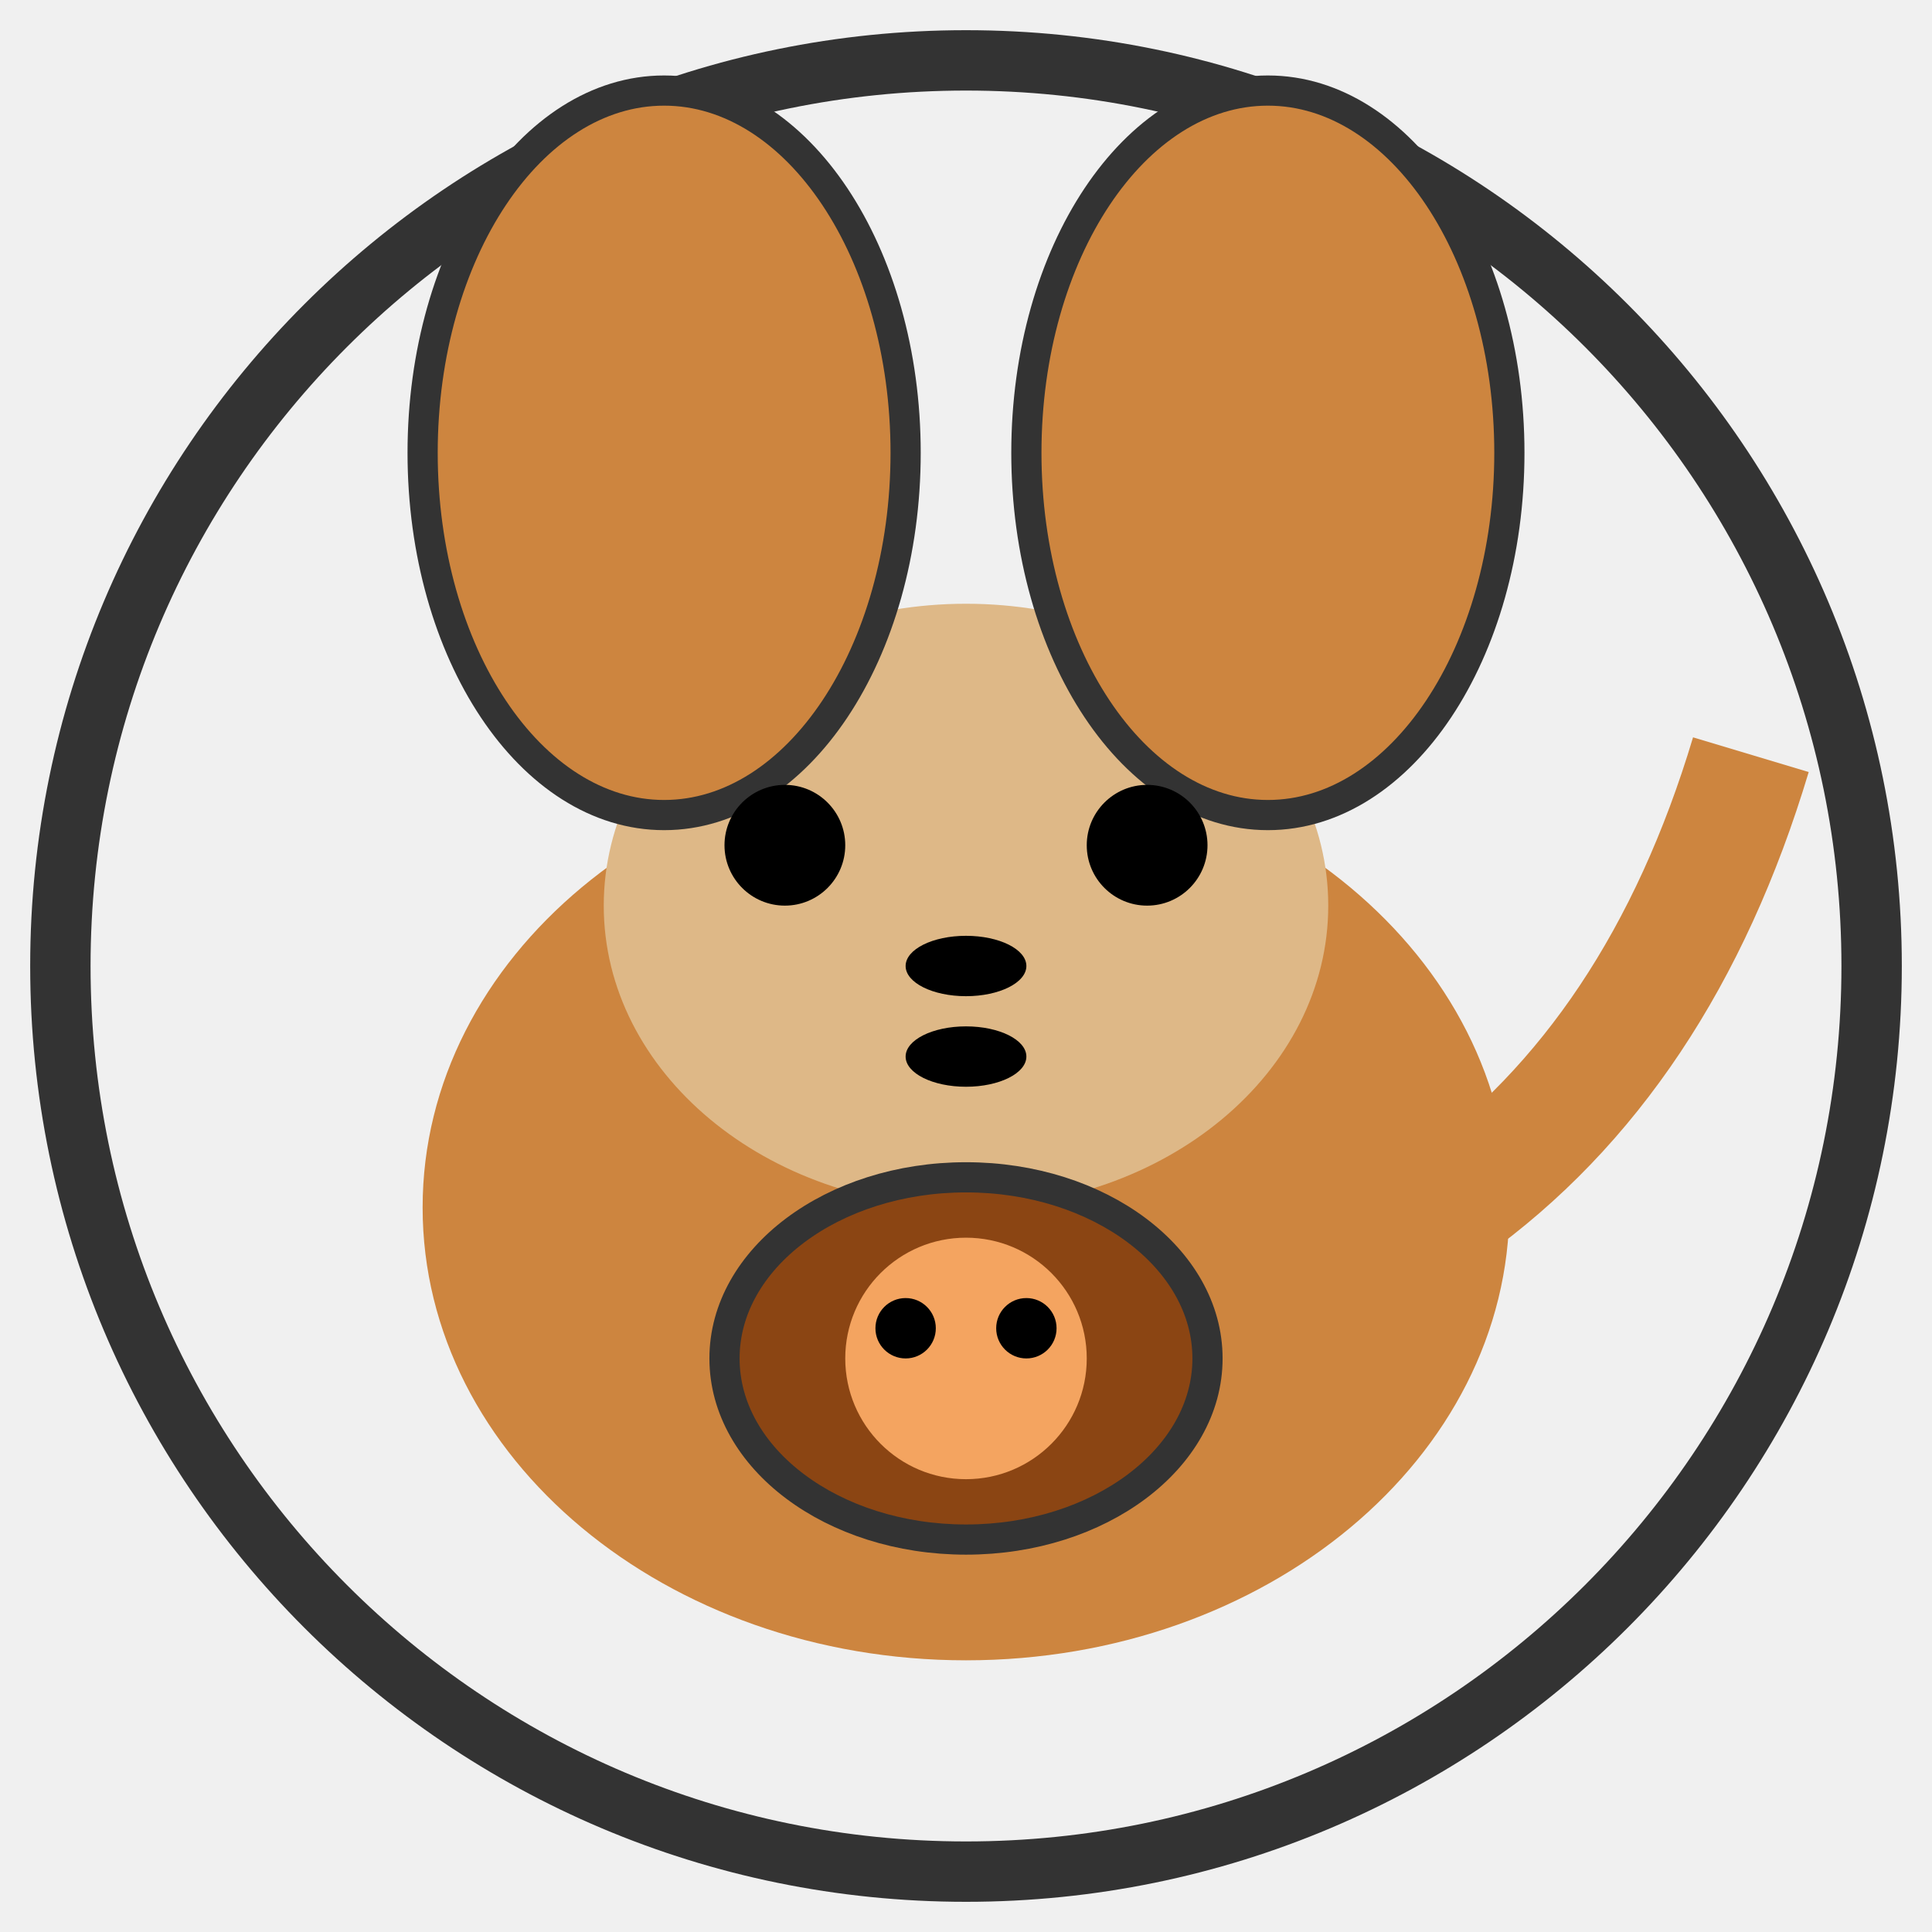
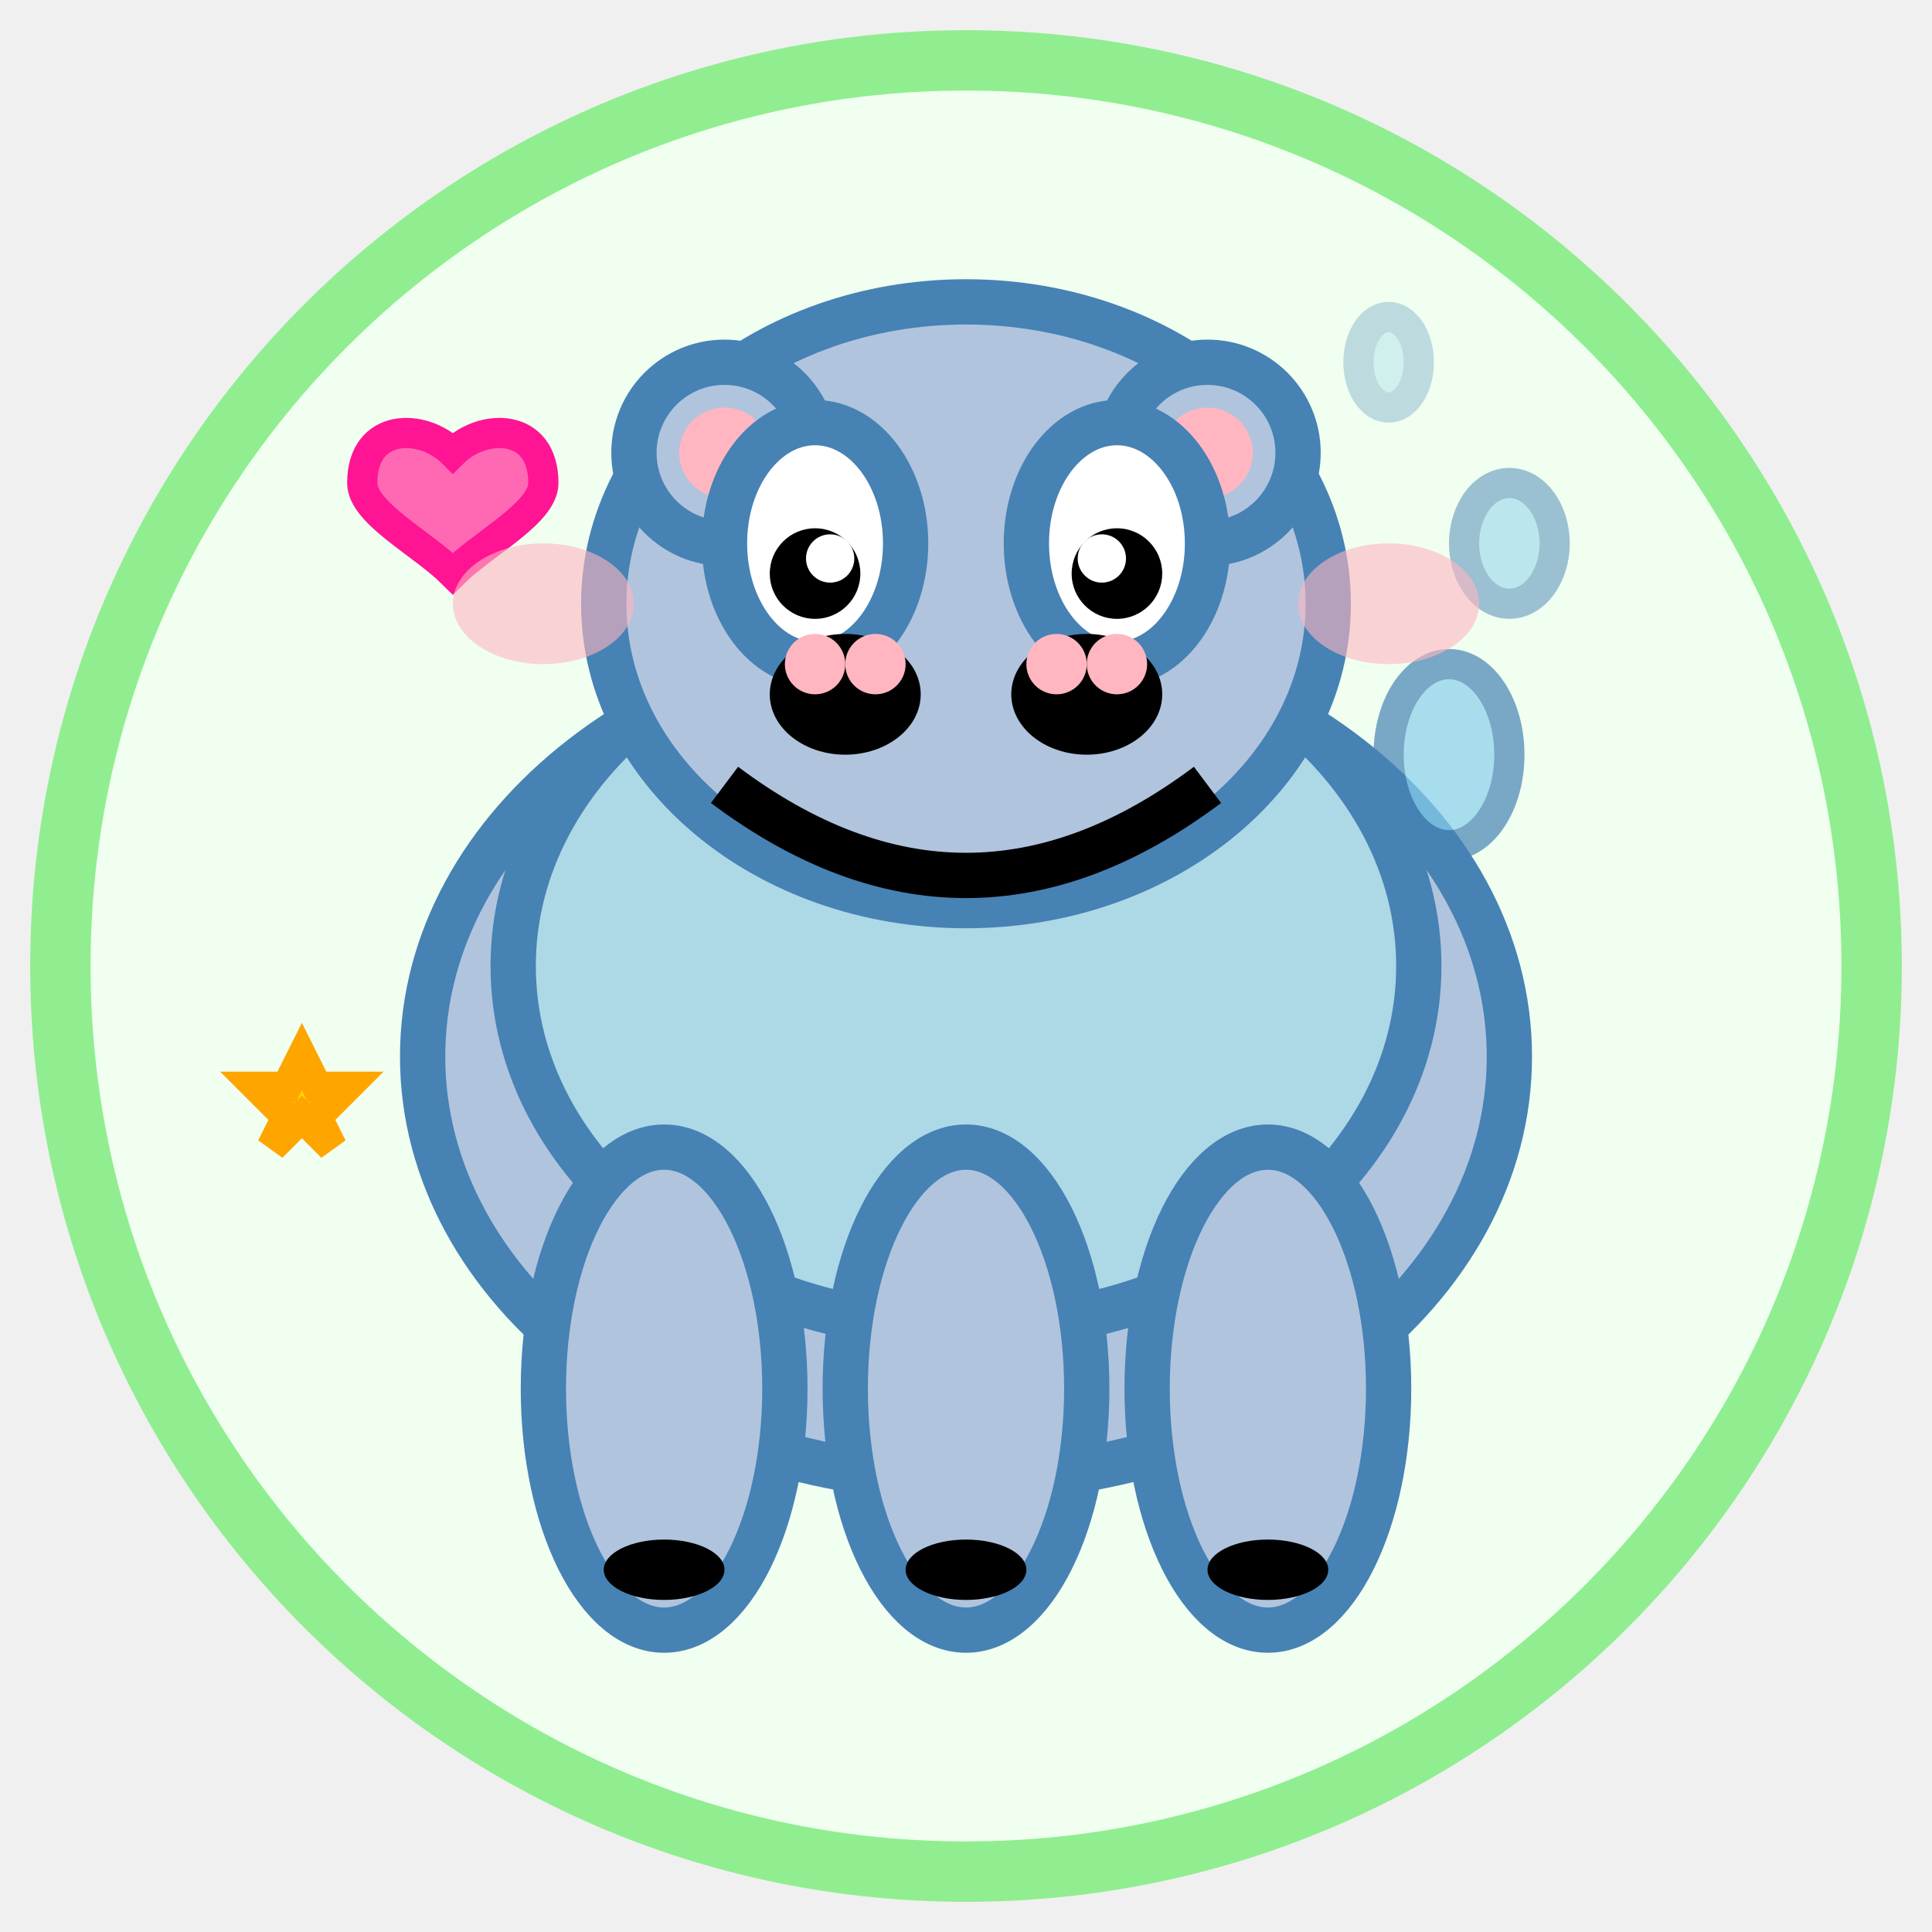
<svg xmlns="http://www.w3.org/2000/svg" width="64" height="64" viewBox="0 0 64 64" fill="none">
-   <circle cx="32" cy="32" r="30" fill="#F0F0F0" stroke="#333" stroke-width="2" />
-   <ellipse cx="32" cy="40" rx="18" ry="15" fill="#CD853F" />
-   <ellipse cx="32" cy="30" rx="12" ry="10" fill="#DEB887" />
-   <ellipse cx="22" cy="15" rx="8" ry="12" fill="#CD853F" stroke="#333" stroke-width="1" />
-   <ellipse cx="42" cy="15" rx="8" ry="12" fill="#CD853F" stroke="#333" stroke-width="1" />
-   <circle cx="26" cy="28" r="2" fill="#000" />
-   <circle cx="38" cy="28" r="2" fill="#000" />
-   <ellipse cx="32" cy="35" rx="2" ry="1" fill="#000" />
-   <ellipse cx="32" cy="32" rx="2" ry="1" fill="#000" />
-   <ellipse cx="32" cy="45" rx="8" ry="6" fill="#8B4513" stroke="#333" stroke-width="1" />
-   <circle cx="32" cy="45" r="4" fill="#F4A460" />
-   <circle cx="30" cy="44" r="1" fill="#000" />
-   <circle cx="34" cy="44" r="1" fill="#000" />
-   <path d="M 48 40 Q 55 35, 58 25" stroke="#CD853F" stroke-width="4" fill="none" />
+   <circle cx="32" cy="32" r="30" fill="#F0FFF0" stroke="#90EE90" stroke-width="2" />
+   <ellipse cx="32" cy="35" rx="18" ry="14" fill="#B0C4DE" stroke="#4682B4" stroke-width="1.5" />
+   <ellipse cx="32" cy="32" rx="15" ry="12" fill="#ADD8E6" stroke="#4682B4" stroke-width="1.5" />
+   <ellipse cx="32" cy="20" rx="12" ry="10" fill="#B0C4DE" stroke="#4682B4" stroke-width="1.5" />
+   <circle cx="24" cy="15" r="3" fill="#B0C4DE" stroke="#4682B4" stroke-width="1.5" />
+   <circle cx="40" cy="15" r="3" fill="#B0C4DE" stroke="#4682B4" stroke-width="1.5" />
+   <circle cx="24" cy="15" r="1.5" fill="#FFB6C1" />
+   <circle cx="40" cy="15" r="1.5" fill="#FFB6C1" />
+   <ellipse cx="27" cy="18" rx="3" ry="4" fill="#FFF" stroke="#4682B4" stroke-width="1.5" />
+   <ellipse cx="37" cy="18" rx="3" ry="4" fill="#FFF" stroke="#4682B4" stroke-width="1.5" />
+   <circle cx="27" cy="19" r="1.5" fill="#000" />
+   <circle cx="37" cy="19" r="1.5" fill="#000" />
+   <circle cx="27.5" cy="18.5" r="0.8" fill="#FFF" />
+   <circle cx="36.5" cy="18.5" r="0.8" fill="#FFF" />
+   <ellipse cx="28" cy="23" rx="2.5" ry="2" fill="#000" />
+   <ellipse cx="36" cy="23" rx="2.5" ry="2" fill="#000" />
+   <circle cx="27" cy="22" r="1" fill="#FFB6C1" />
+   <circle cx="29" cy="22" r="1" fill="#FFB6C1" />
+   <circle cx="35" cy="22" r="1" fill="#FFB6C1" />
+   <circle cx="37" cy="22" r="1" fill="#FFB6C1" />
+   <path d="M 24 26 Q 32 32, 40 26" stroke="#000" stroke-width="1.5" fill="none" />
+   <ellipse cx="22" cy="46" rx="4" ry="8" fill="#B0C4DE" stroke="#4682B4" stroke-width="1.5" />
+   <ellipse cx="32" cy="46" rx="4" ry="8" fill="#B0C4DE" stroke="#4682B4" stroke-width="1.5" />
+   <ellipse cx="42" cy="46" rx="4" ry="8" fill="#B0C4DE" stroke="#4682B4" stroke-width="1.5" />
+   <ellipse cx="22" cy="52" rx="2" ry="1" fill="#000" />
+   <ellipse cx="32" cy="52" rx="2" ry="1" fill="#000" />
+   <ellipse cx="42" cy="52" rx="2" ry="1" fill="#000" />
+   <path d="M 15 15 C 14 14, 12 14, 12 16 C 12 17, 14 18, 15 19 C 16 18, 18 17, 18 16 C 18 14, 16 14, 15 15 Z" fill="#FF69B4" stroke="#FF1493" stroke-width="1" />
+   <ellipse cx="48" cy="25" rx="2" ry="3" fill="#87CEEB" stroke="#4682B4" stroke-width="1" opacity="0.7" />
+   <ellipse cx="50" cy="18" rx="1.5" ry="2" fill="#87CEEB" stroke="#4682B4" stroke-width="1" opacity="0.5" />
+   <ellipse cx="46" cy="12" rx="1" ry="1.5" fill="#87CEEB" stroke="#4682B4" stroke-width="1" opacity="0.3" />
+   <path d="M 10 35 L 10.5 36 L 11.5 36 L 10.5 37 L 11 38 L 10 37 L 9 38 L 9.5 37 L 8.5 36 L 9.5 36 Z" fill="#FFD700" stroke="#FFA500" stroke-width="1" />
+   <ellipse cx="18" cy="20" rx="3" ry="2" fill="#FFB6C1" opacity="0.6" />
+   <ellipse cx="46" cy="20" rx="3" ry="2" fill="#FFB6C1" opacity="0.6" />
</svg>
